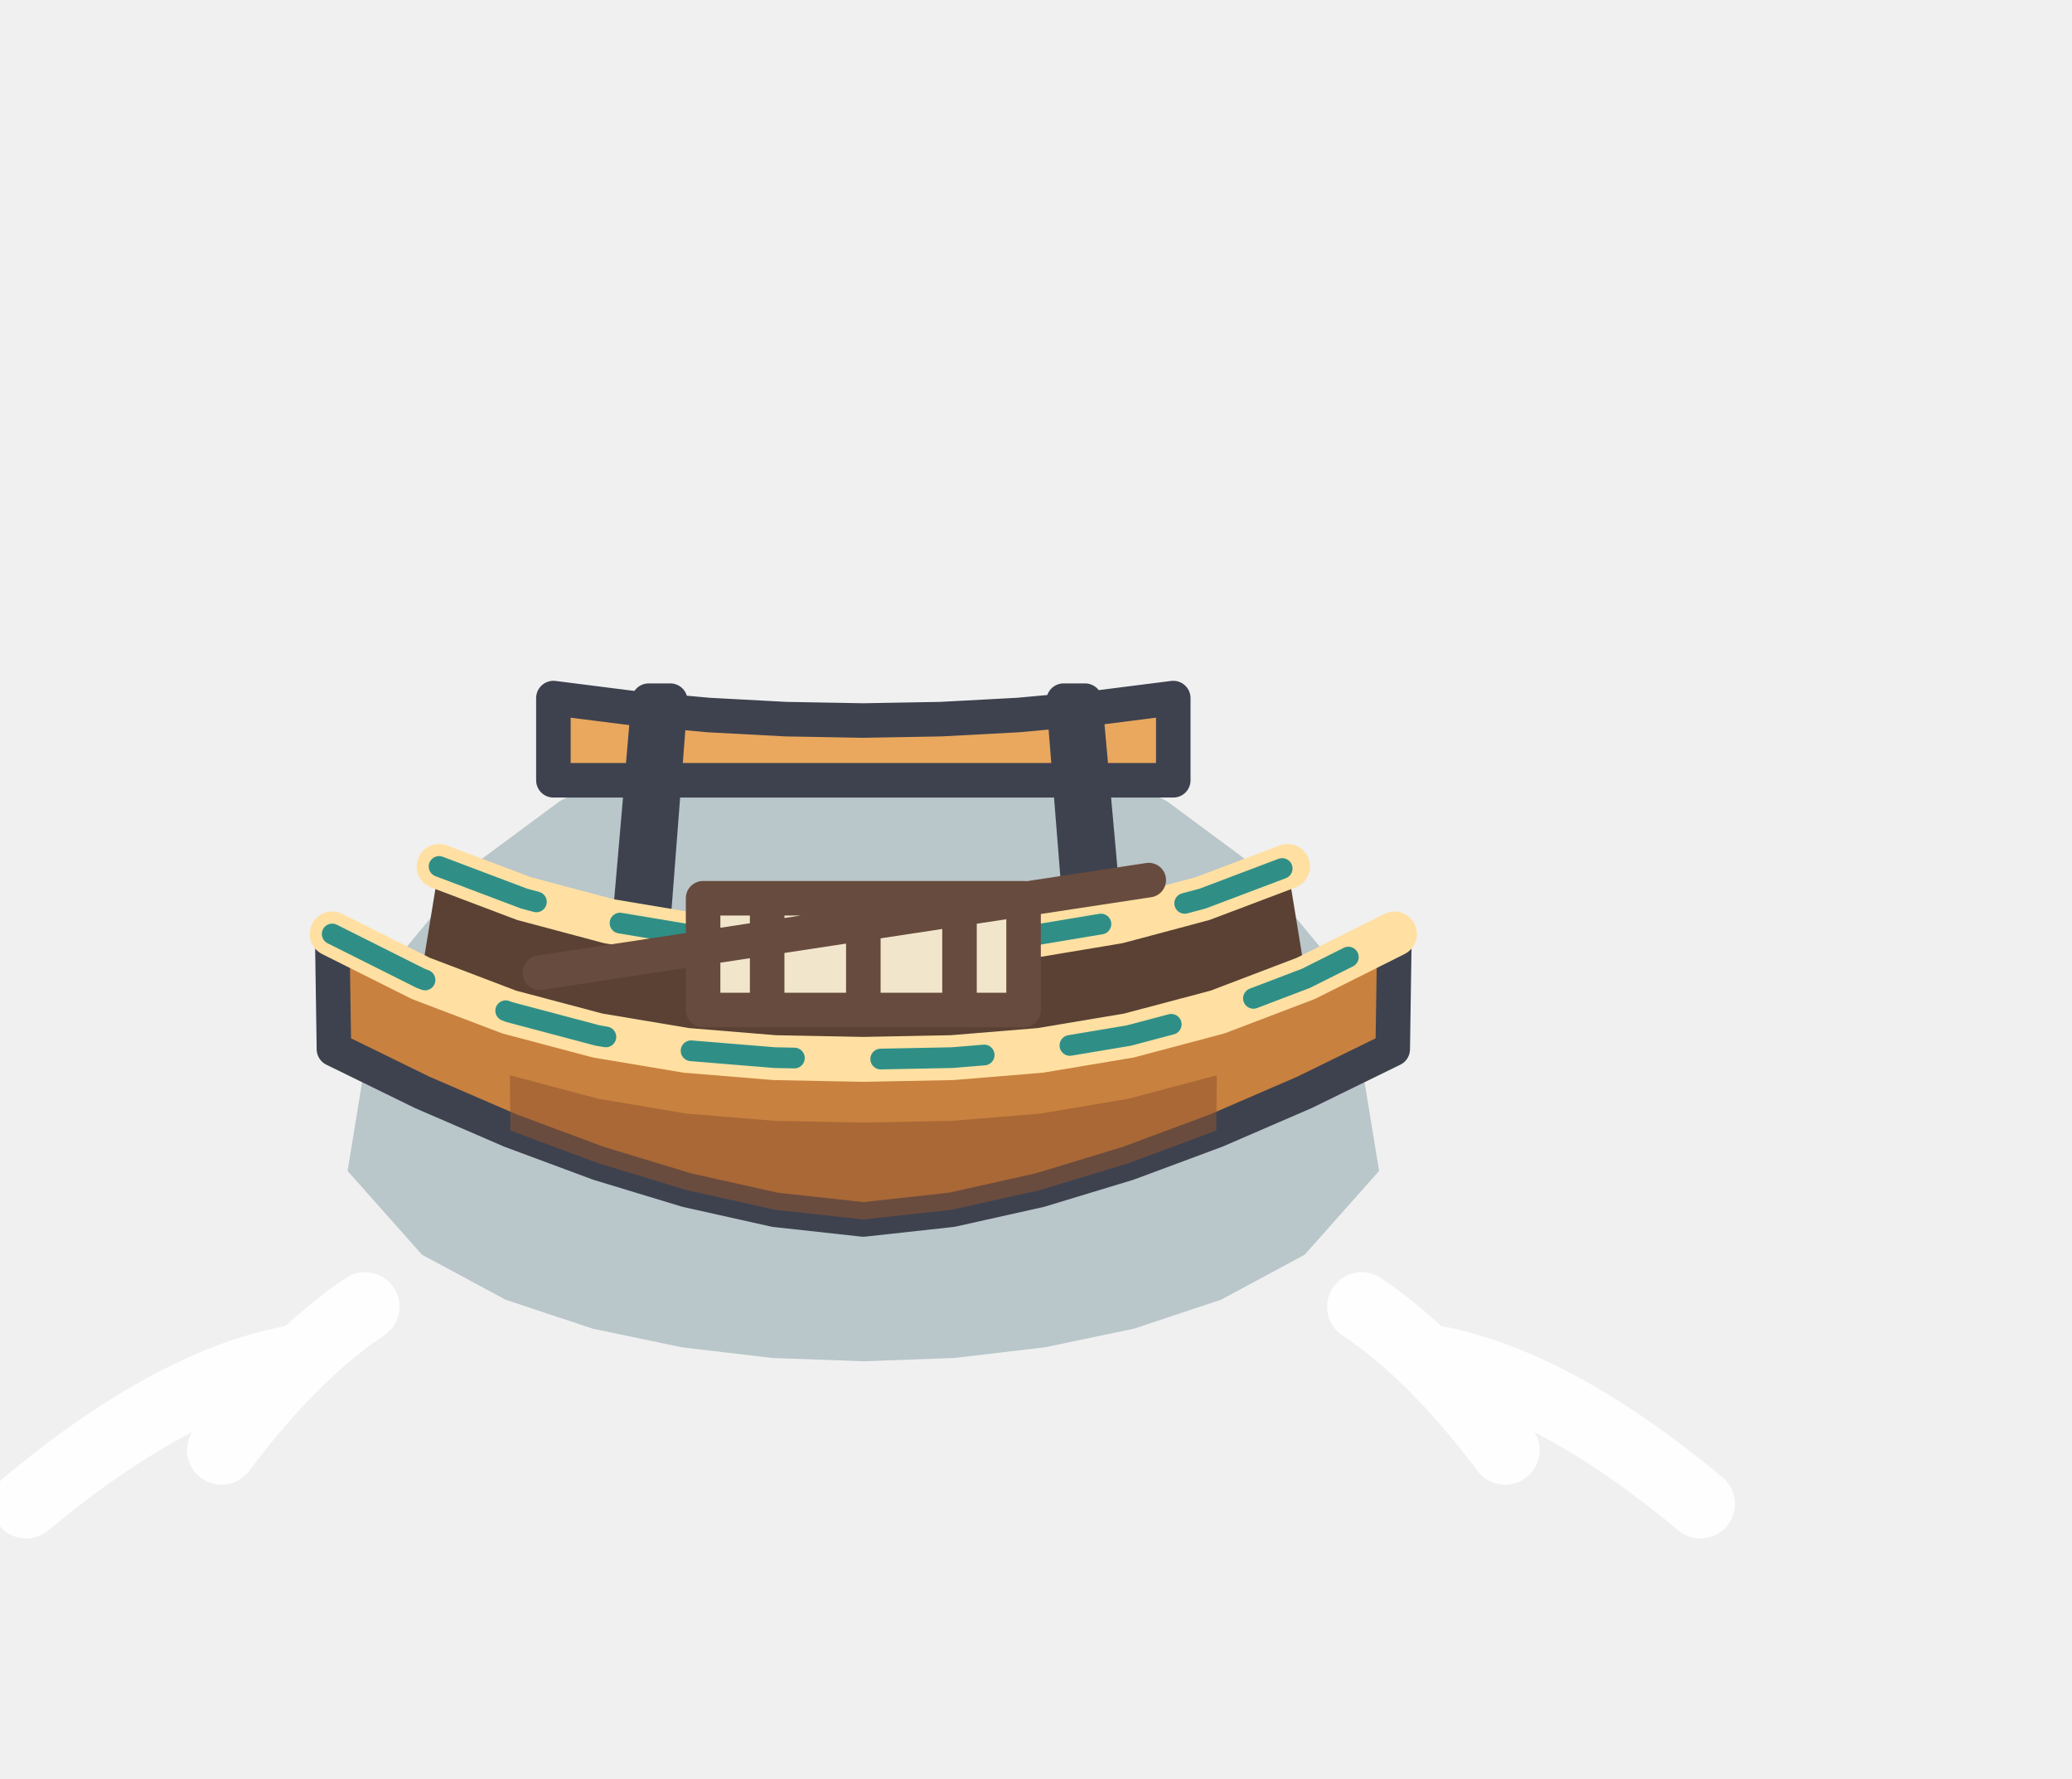
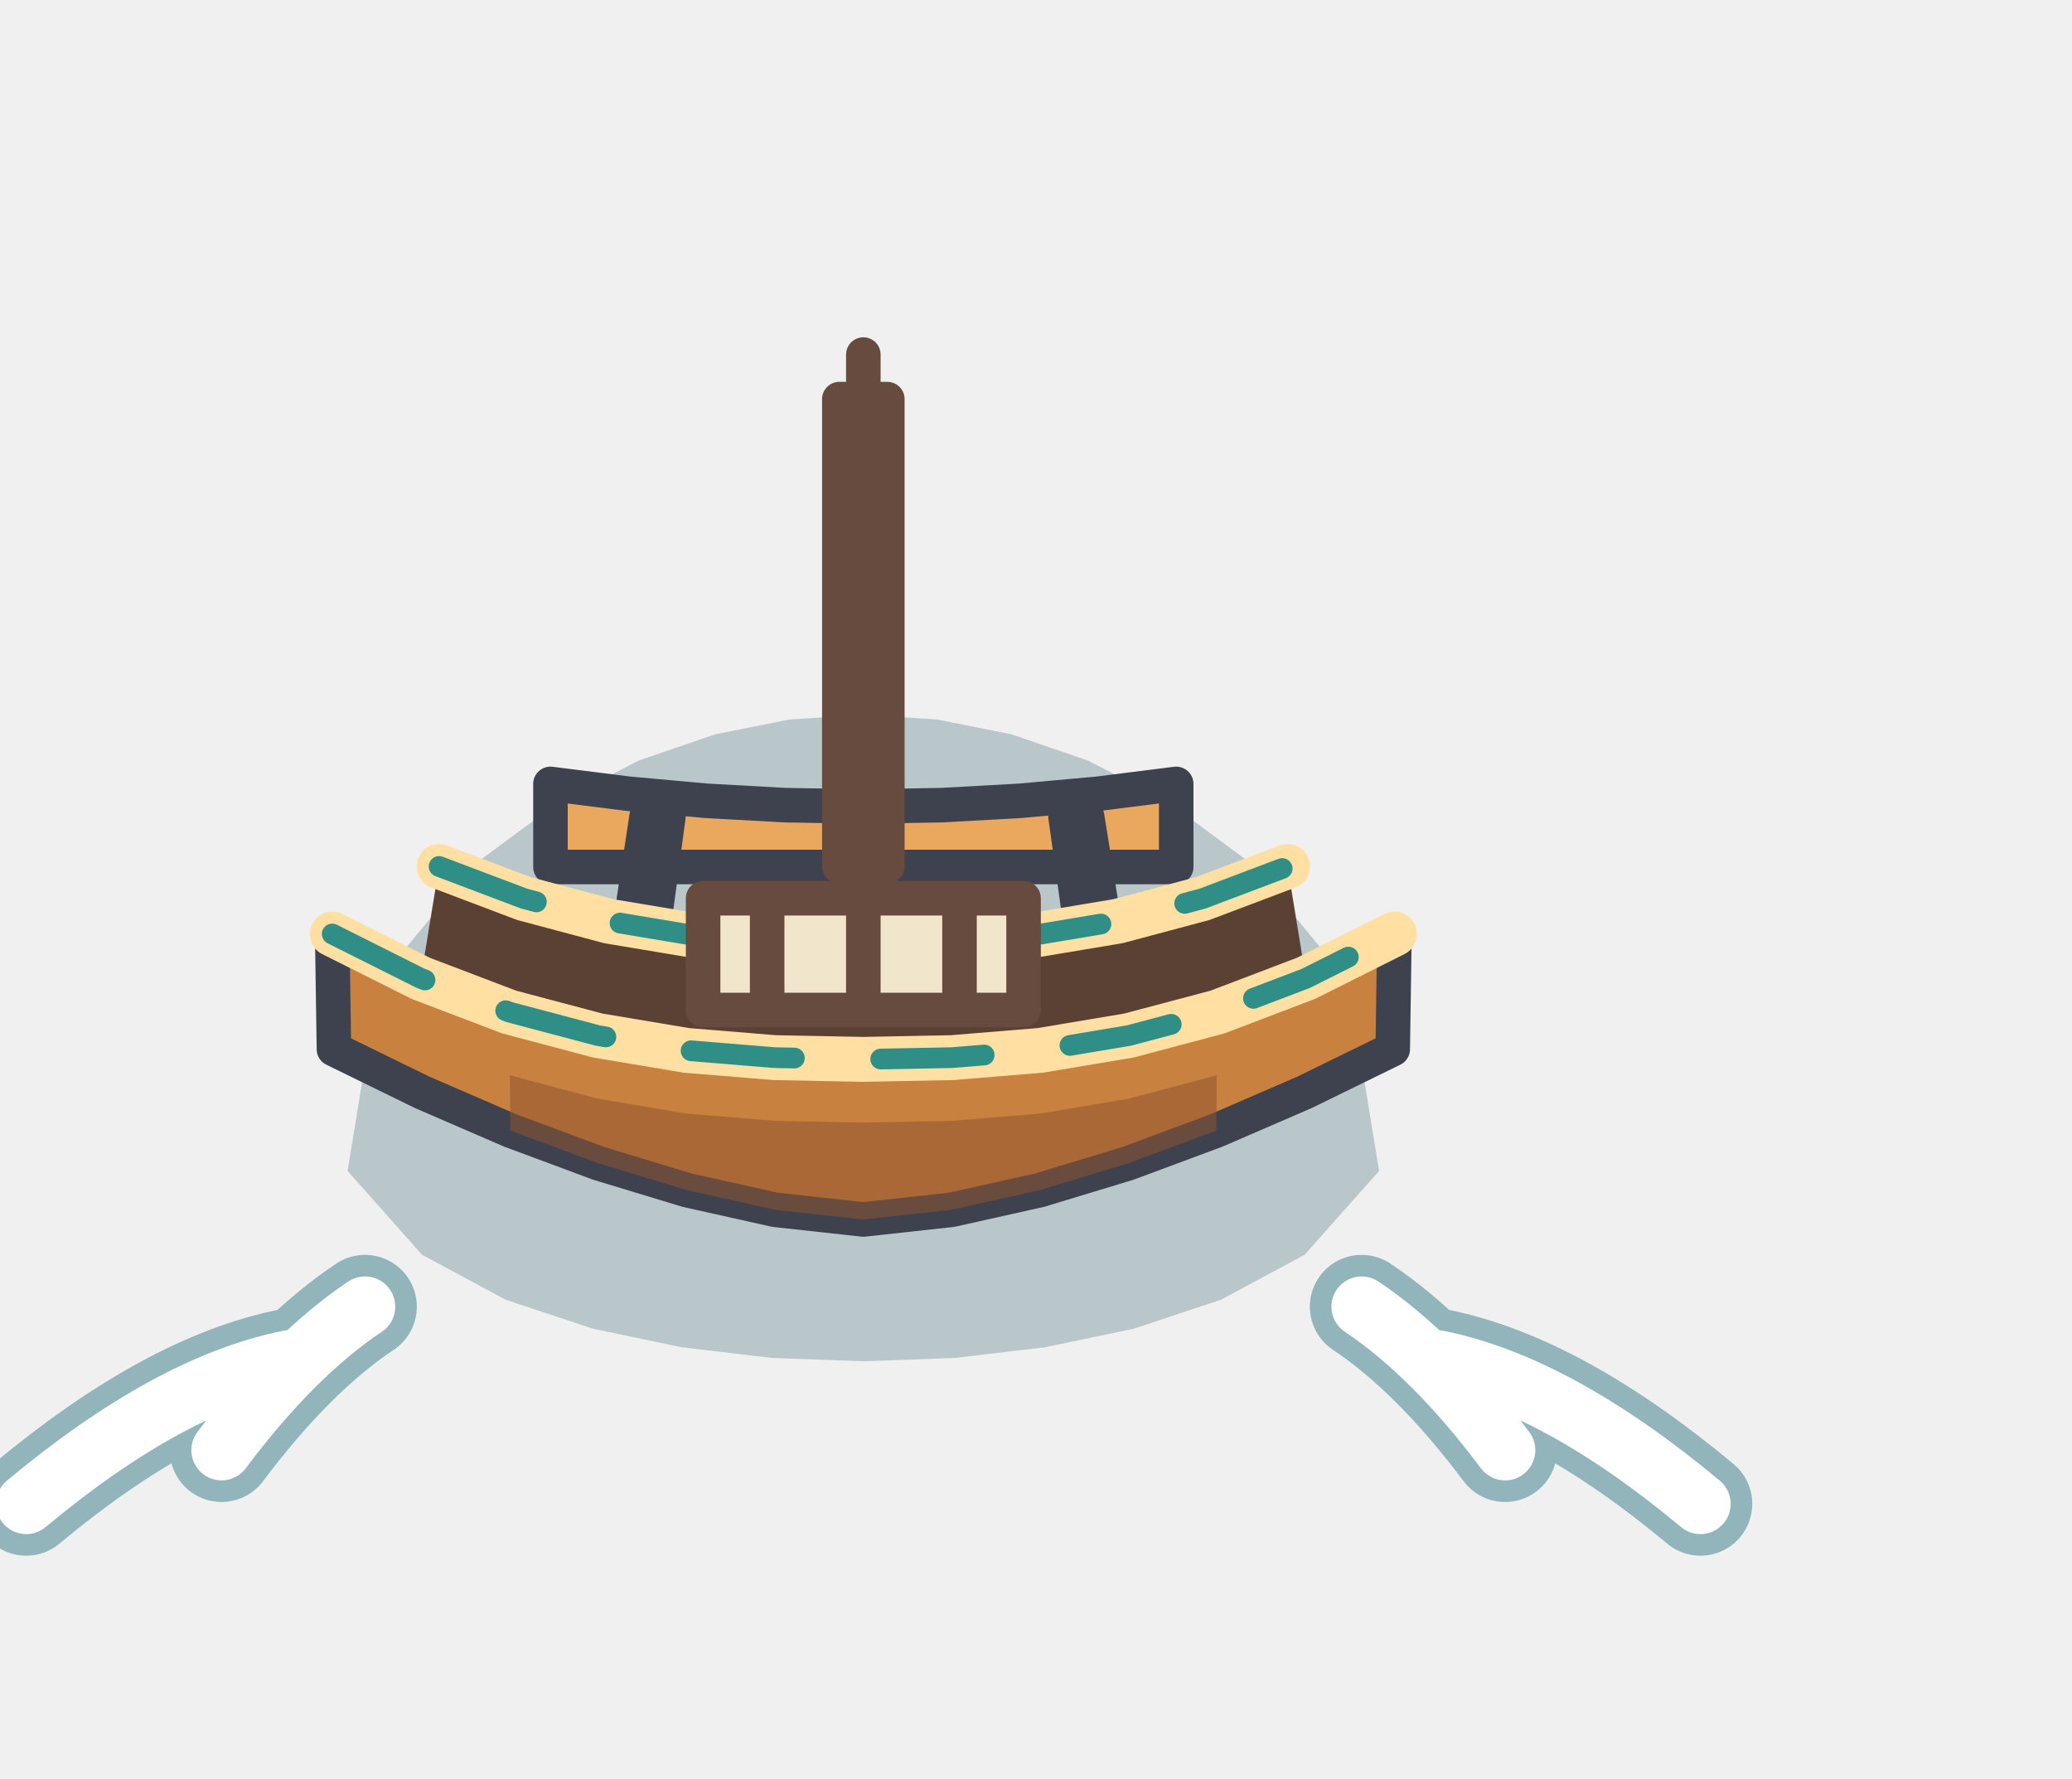
<svg xmlns="http://www.w3.org/2000/svg" width="120" height="103" viewBox="0 0 120 103">
  <g transform="translate(-145 -405)" stroke-linejoin="round" stroke-linecap="round">
    <path d="M165.13 472.80L169.44 477.65L174.27 480.25L179.32 481.93L184.48 483.01L189.73 483.63L195.00 483.82L200.27 483.63L205.52 483.01L210.68 481.93L215.73 480.25L220.56 477.65L224.87 472.80L223.07 461.80L217.47 455.01L212.58 451.39L207.99 449.03L203.58 447.52L199.27 446.66L195.00 446.38L190.73 446.66L186.42 447.52L182.01 449.03L177.42 451.39L172.53 455.01L166.93 461.80Z" fill="#1D4F5C" fill-opacity=".26" />
-     <path d="M161.75 483.77q-6.923 1.385 -15.231 8.308 M166.14 480.66q-4.154 2.769 -8.308 8.308 M228.25 483.77q6.923 1.385 15.231 8.308 M223.86 480.66q4.154 2.769 8.308 8.308" fill="none" stroke="#FFFFFF" stroke-opacity=".9" stroke-width="4" />
-     <path d="M181.39 459.21L182.57 445.57L183.82 445.57L182.75 459.45Z M207.70 459.37L206.60 445.57L207.84 445.57L209.06 459.12Z M177.05 445.42L181.54 445.99L186.02 446.40L190.51 446.64L195.00 446.72L199.49 446.64L203.98 446.40L208.46 445.99L212.95 445.42L212.95 450.18L208.46 450.18L203.98 450.18L199.49 450.18L195.00 450.18L190.51 450.18L186.02 450.18L181.54 450.18L177.05 450.18Z" fill="#E9A85E" stroke="#3E424F" stroke-width="2" />
+     <path d="M161.75 483.77q-6.923 1.385 -15.231 8.308 M166.14 480.66q-4.154 2.769 -8.308 8.308 M228.25 483.77q6.923 1.385 15.231 8.308 M223.86 480.66q4.154 2.769 8.308 8.308" fill="none" stroke="#1E6E7A" stroke-opacity=".45" stroke-width="6" />
+     <path d="M161.75 483.77q-6.923 1.385 -15.231 8.308 M166.14 480.66q-4.154 2.769 -8.308 8.308 M228.25 483.77q6.923 1.385 15.231 8.308 M223.86 480.66q4.154 2.769 8.308 8.308" fill="none" stroke="#FFFFFF" stroke-width="3.5" />
+     <path d="M181.39 459.21L182.45 452.28L183.71 452.28L182.75 459.45Z M207.70 459.37L206.71 452.28L207.96 452.28L209.06 459.12Z M176.88 450.39L181.41 450.96L185.94 451.37L190.47 451.62L195.00 451.70L199.53 451.62L204.06 451.37L208.59 450.96L213.12 450.39L213.12 455.20L208.59 455.20L204.06 455.20L199.53 455.20L195.00 455.20L190.47 455.20L185.94 455.20L181.41 455.20L176.88 455.20Z" fill="#E9A85E" stroke="#3E424F" stroke-width="2" />
    <path d="M164.24 459.08L169.37 461.65L174.49 463.60L179.62 464.96L184.75 465.82L189.87 466.24L195.00 466.34L200.13 466.24L205.25 465.82L210.38 464.96L215.51 463.60L220.63 461.65L225.76 459.08L225.66 465.75L220.55 468.25L215.44 470.46L210.33 472.36L205.22 473.91L200.11 475.05L195.00 475.61L189.89 475.05L184.78 473.91L179.67 472.36L174.56 470.46L169.45 468.25L164.34 465.75Z" fill="#C9813F" stroke="#3E424F" stroke-width="2" />
    <path d="M174.53 467.26L179.65 468.62L184.76 469.48L189.88 469.90L195.00 470.00L200.12 469.90L205.24 469.48L210.35 468.62L215.47 467.26L215.44 470.46L210.33 472.36L205.22 473.91L200.11 475.05L195.00 475.61L189.89 475.05L184.78 473.91L179.67 472.36L174.56 470.46Z" fill="#8E5530" fill-opacity=".55" />
    <path d="M169.37 461.65L174.49 463.60L179.62 464.96L184.75 465.82L189.87 466.24L195.00 466.34L200.13 466.24L205.25 465.82L210.38 464.96L215.51 463.60L220.63 461.65L219.57 455.17L214.65 457.03L209.74 458.34L204.83 459.16L199.91 459.57L195.00 459.66L190.09 459.57L185.17 459.16L180.26 458.34L175.35 457.03L170.43 455.17Z" fill="#5A4134" />
    <path d="M164.24 459.08L169.37 461.65L174.49 463.60L179.62 464.96L184.75 465.82L189.87 466.24L195.00 466.34L200.13 466.24L205.25 465.82L210.38 464.96L215.51 463.60L220.63 461.65L225.76 459.08 M170.43 455.17L175.35 457.03L180.26 458.34L185.17 459.16L190.09 459.57L195.00 459.66L199.91 459.57L204.83 459.16L209.74 458.34L214.65 457.03L219.57 455.17" fill="none" stroke="#FFE0A2" stroke-width="2.6" />
    <path d="M164.24 459.08L169.37 461.65L174.49 463.60L179.62 464.96L184.75 465.82L189.87 466.24L195.00 466.34L200.13 466.24L205.25 465.82L210.38 464.96L215.51 463.60L220.63 461.65L225.76 459.08 M170.43 455.17L175.35 457.03L180.26 458.34L185.17 459.16L190.09 459.57L195.00 459.66L199.91 459.57L204.83 459.16L209.74 458.34L214.65 457.03L219.57 455.17" fill="none" stroke="#2F8F87" stroke-width="1.2" stroke-dasharray="6 5" />
-     <path d="M185.72 457.01L188.51 457.01L192.22 457.01L195.00 457.01L197.78 457.01L201.49 457.01L204.28 457.01L204.28 463.48L201.49 463.48L197.78 463.48L195.00 463.48L192.22 463.48L188.51 463.48L185.72 463.48Z M189.43 457.01L189.43 463.48M195.00 457.01L195.00 463.48M200.57 457.01L200.57 463.48 M176.26 461.32L211.53 455.96" fill="#F1E6CC" stroke="#674B3E" stroke-width="2" />
+     <path d="M185.72 457.01L188.51 457.01L192.22 457.01L195.00 457.01L197.78 457.01L201.49 457.01L204.28 457.01L204.28 463.48L201.49 463.48L197.78 463.48L195.00 463.48L192.22 463.48L188.51 463.48L185.72 463.48Z M189.43 457.01L189.43 463.48M195.00 457.01L195.00 463.48M200.57 457.01L200.57 463.48 M195.00 461.60L195.00 425.53 M193.61 455.16L196.39 455.16L196.39 428.11L193.61 428.11Z" fill="#F1E6CC" stroke="#674B3E" stroke-width="2" />
  </g>
</svg>
